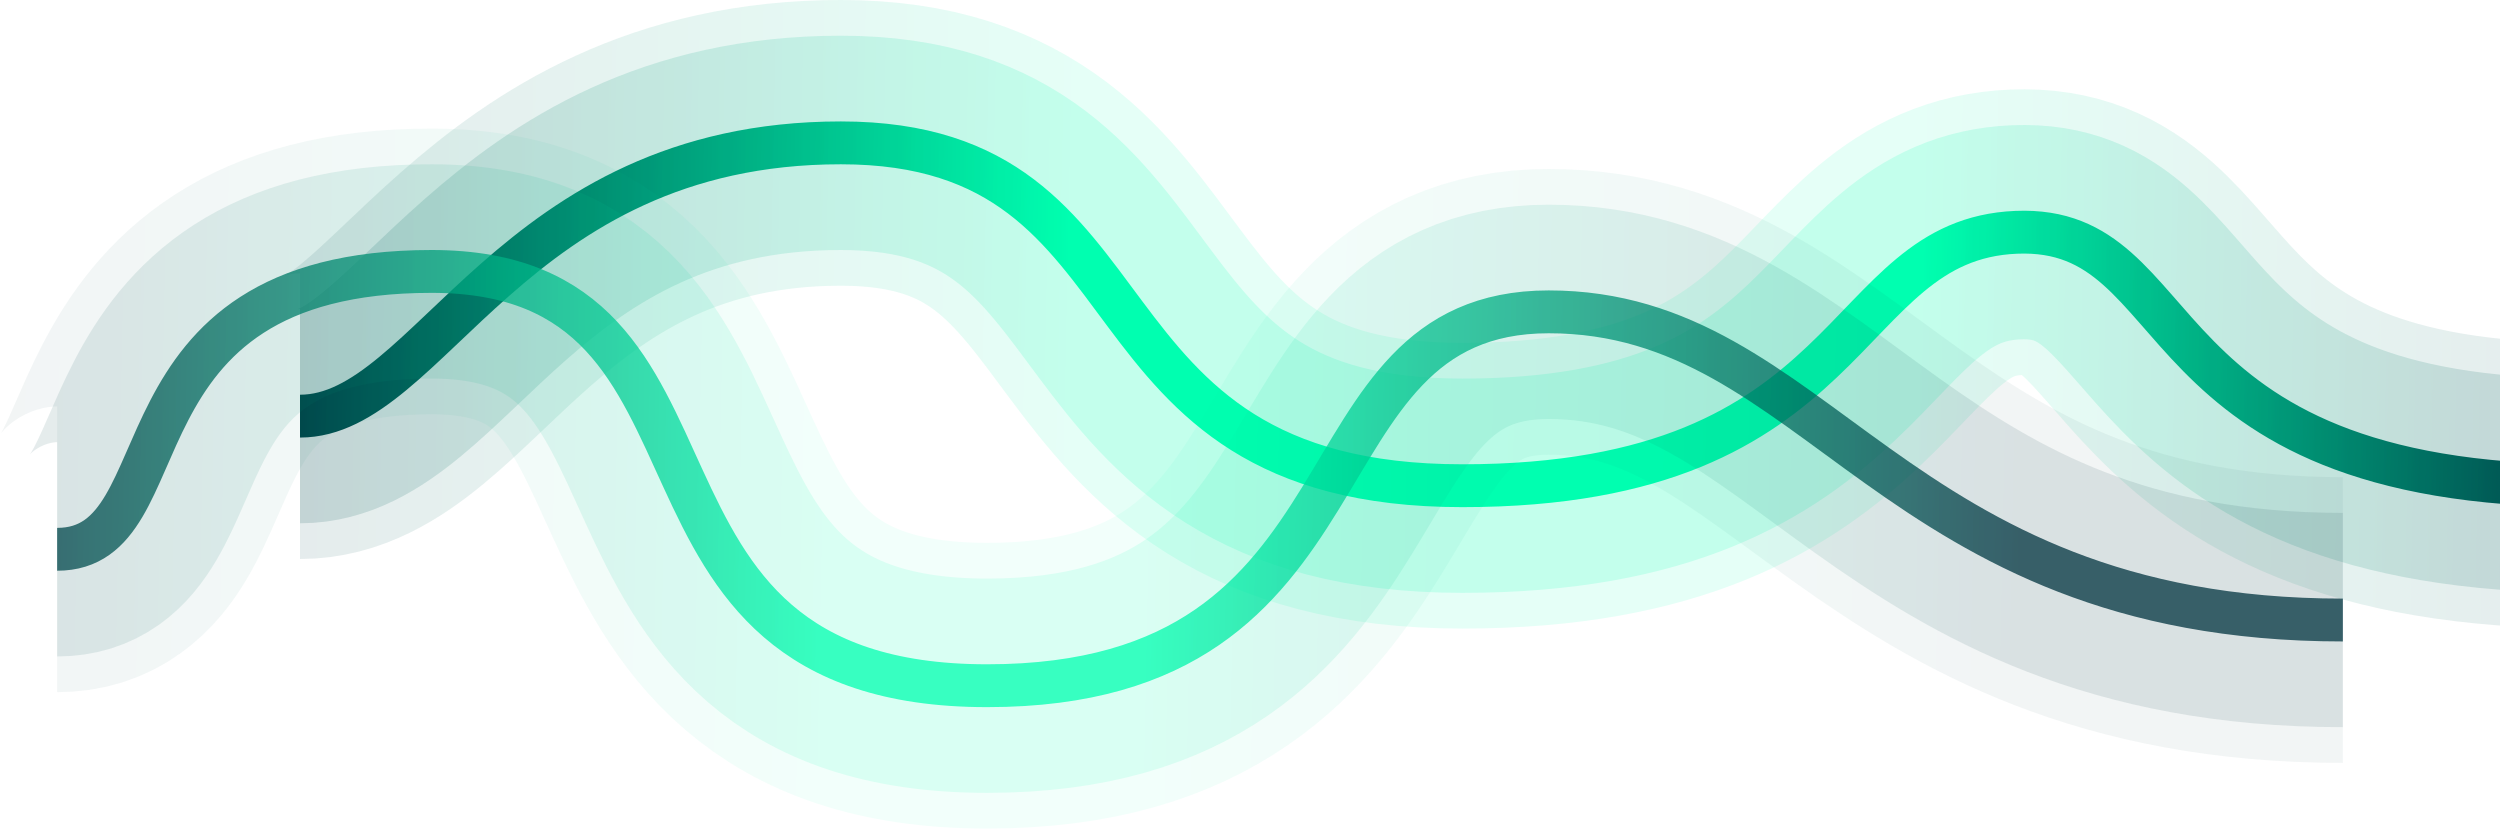
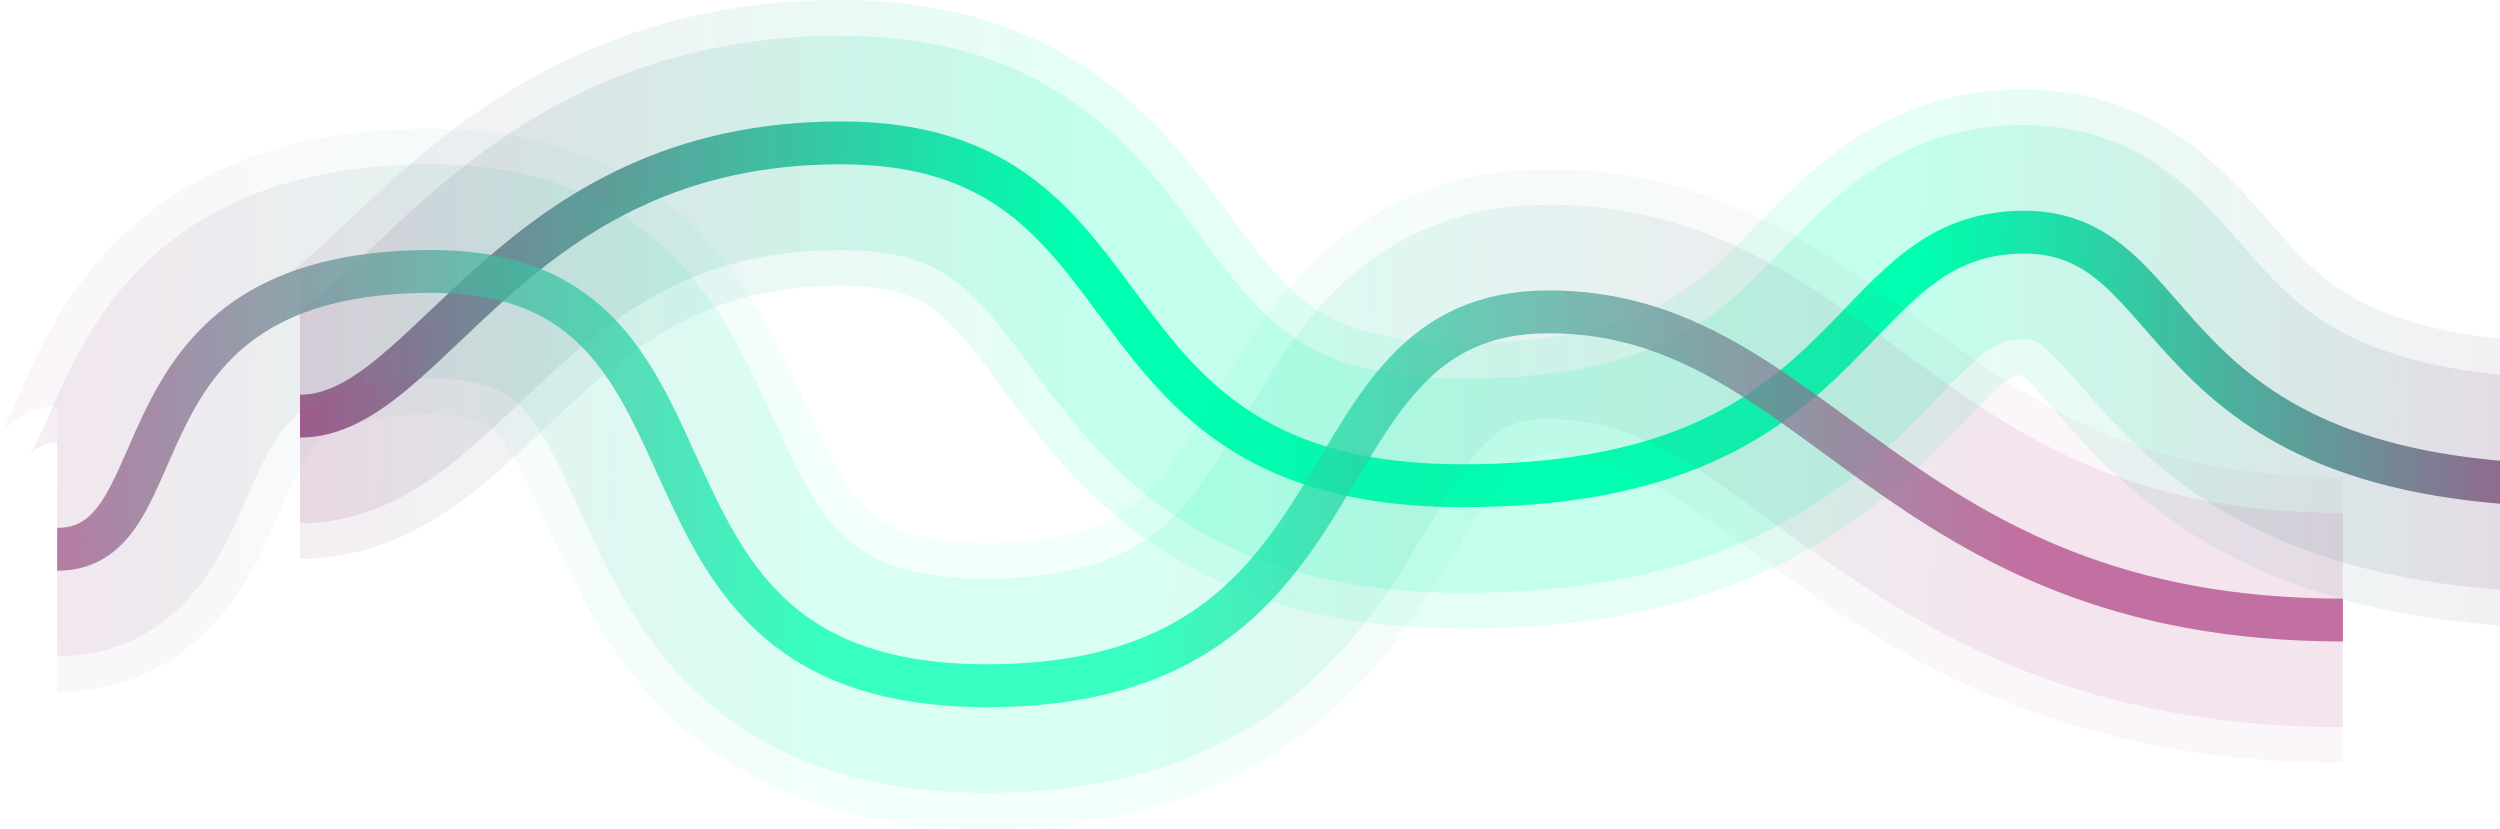
<svg xmlns="http://www.w3.org/2000/svg" width="175" height="58" viewBox="0 0 175 58" fill="none">
  <path d="M21 29.13C30.101 29.13 35.744 10 58.861 10C81.978 10 74.333 34 102.365 34C130.397 34 128.577 16.783 141.137 16.261C153.696 15.739 149.328 34 181 34" stroke="url(#paint0_linear)" stroke-width="3" />
  <path d="M21 29.13C30.101 29.13 35.744 10 58.861 10C81.978 10 74.333 34 102.365 34C130.397 34 128.577 16.783 141.137 16.261C153.696 15.739 149.328 34 181 34" stroke="url(#paint1_linear)" stroke-opacity="0.1" stroke-width="20" />
  <path d="M21 29.13C30.101 29.13 35.744 10 58.861 10C81.978 10 74.333 34 102.365 34C130.397 34 128.577 16.783 141.137 16.261C153.696 15.739 149.328 34 181 34" stroke="url(#paint2_linear)" stroke-opacity="0.15" stroke-width="15" />
  <path d="M4 38.451C13.101 38.451 7.092 19 30.209 19C53.326 19 41.067 48 69.099 48C97.131 48 90.126 21.829 108.412 21.829C127.351 21.829 132.328 43.402 164 43.402" stroke="url(#paint3_linear)" stroke-opacity="0.75" stroke-width="3" />
  <path d="M4 38.451C13.101 38.451 7.092 19 30.209 19C53.326 19 41.067 48 69.099 48C97.131 48 90.126 21.829 108.412 21.829C127.351 21.829 132.328 43.402 164 43.402" stroke="url(#paint4_linear)" stroke-opacity="0.05" stroke-width="20" />
  <path d="M4 38.451C13.101 38.451 7.092 19 30.209 19C53.326 19 41.067 48 69.099 48C97.131 48 90.126 21.829 108.412 21.829C127.351 21.829 132.328 43.402 164 43.402" stroke="url(#paint5_linear)" stroke-opacity="0.1" stroke-width="15" />
  <defs>
    <linearGradient id="paint0_linear" x1="15.367" y1="30.696" x2="184.695" y2="34.08" gradientUnits="userSpaceOnUse">
-       <stop stop-color="#003340" />
+       <stop stop-color="#b14887" />
      <stop offset="0.349" stop-color="#00FFB0" />
      <stop offset="0.703" stop-color="#00FFB0" />
-       <stop offset="1" stop-color="#003340" />
+       <stop offset="1" stop-color="#b14887" />
    </linearGradient>
    <linearGradient id="paint1_linear" x1="15.367" y1="30.696" x2="184.695" y2="34.08" gradientUnits="userSpaceOnUse">
-       <stop stop-color="#003340" />
+       <stop stop-color="#b14887" />
      <stop offset="0.349" stop-color="#00FFB0" />
      <stop offset="0.703" stop-color="#00FFB0" />
-       <stop offset="1" stop-color="#003340" />
+       <stop offset="1" stop-color="#b14887" />
    </linearGradient>
    <linearGradient id="paint2_linear" x1="15.367" y1="30.696" x2="184.695" y2="34.08" gradientUnits="userSpaceOnUse">
-       <stop stop-color="#003340" />
+       <stop stop-color="#b14887" />
      <stop offset="0.349" stop-color="#00FFB0" />
      <stop offset="0.703" stop-color="#00FFB0" />
-       <stop offset="1" stop-color="#003340" />
+       <stop offset="1" stop-color="#b14887" />
    </linearGradient>
    <linearGradient id="paint3_linear" x1="-1.633" y1="40.043" x2="167.697" y2="43.372" gradientUnits="userSpaceOnUse">
-       <stop stop-color="#003340" />
+       <stop stop-color="#b14887" />
      <stop offset="0.349" stop-color="#00FFB0" />
      <stop offset="0.484" stop-color="#00FFB0" />
-       <stop offset="0.844" stop-color="#003340" />
+       <stop offset="0.844" stop-color="#b14887" />
    </linearGradient>
    <linearGradient id="paint4_linear" x1="-1.633" y1="40.043" x2="167.697" y2="43.372" gradientUnits="userSpaceOnUse">
-       <stop stop-color="#003340" />
+       <stop stop-color="#b14887" />
      <stop offset="0.349" stop-color="#00FFB0" />
      <stop offset="0.484" stop-color="#00FFB0" />
-       <stop offset="0.844" stop-color="#003340" />
+       <stop offset="0.844" stop-color="#b14887" />
    </linearGradient>
    <linearGradient id="paint5_linear" x1="-1.633" y1="40.043" x2="167.697" y2="43.372" gradientUnits="userSpaceOnUse">
-       <stop stop-color="#003340" />
+       <stop stop-color="#b14887" />
      <stop offset="0.349" stop-color="#00FFB0" />
      <stop offset="0.484" stop-color="#00FFB0" />
-       <stop offset="0.844" stop-color="#003340" />
+       <stop offset="0.844" stop-color="#b14887" />
    </linearGradient>
  </defs>
</svg>
